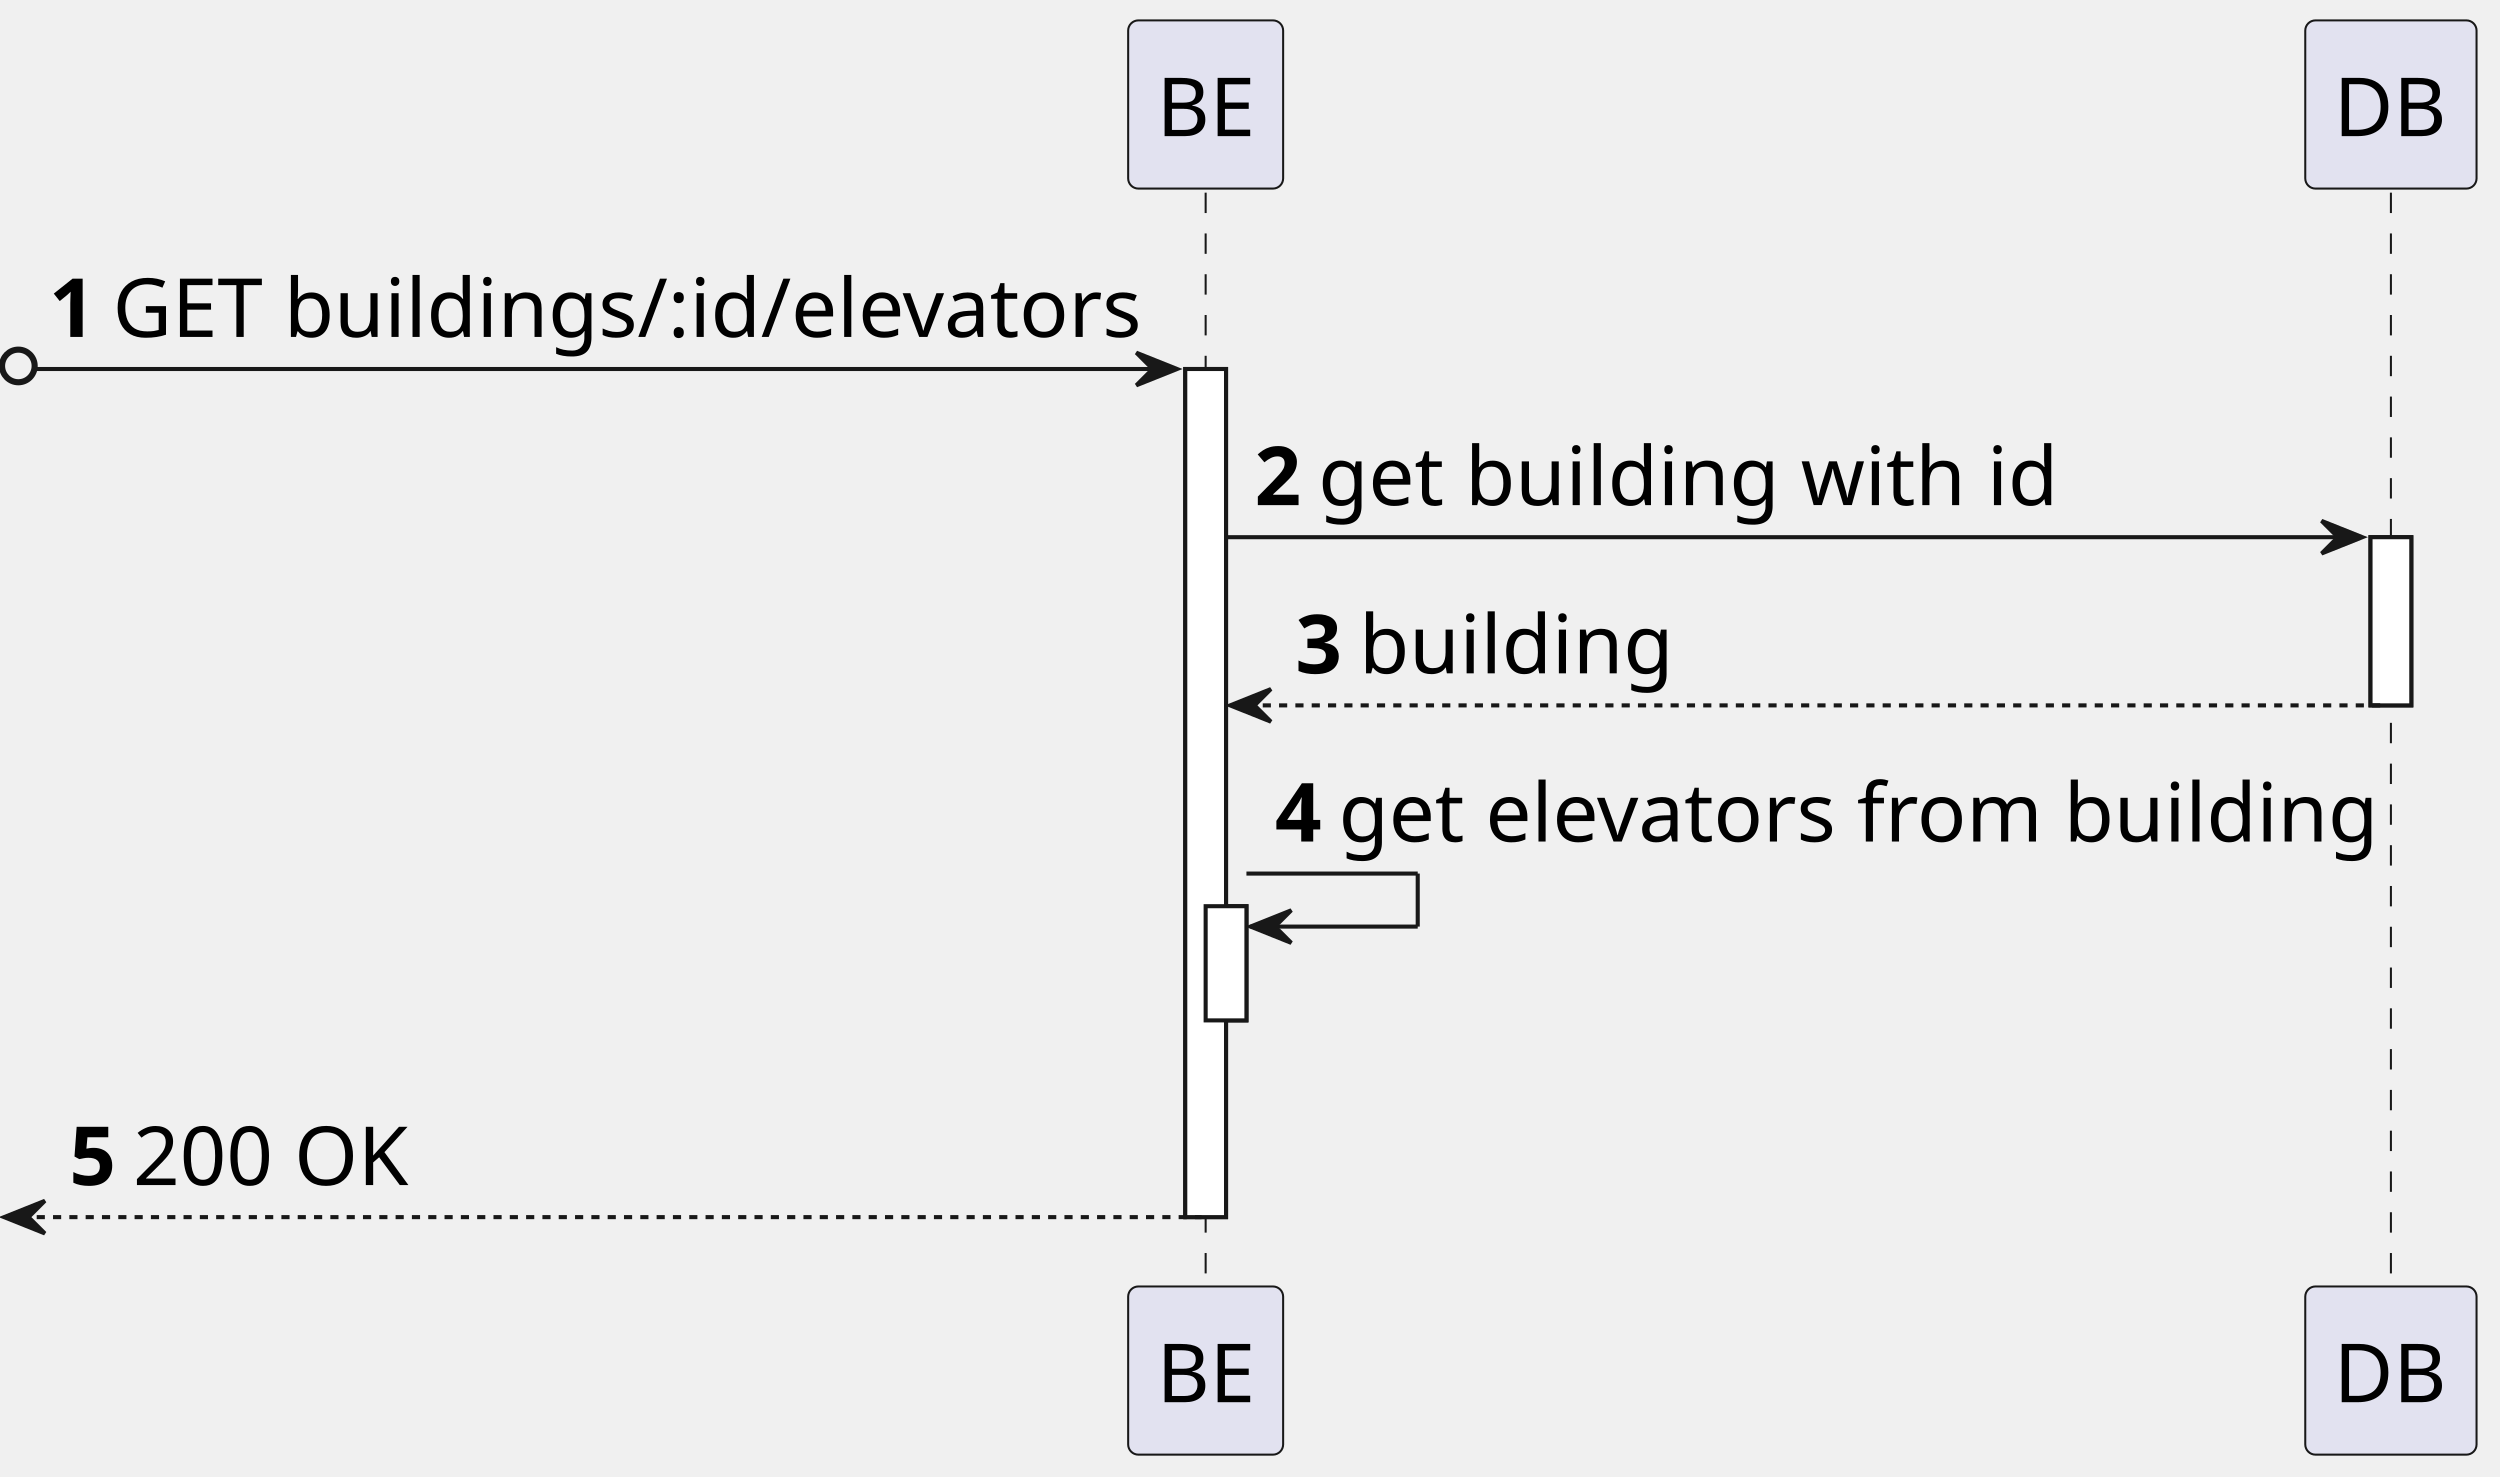
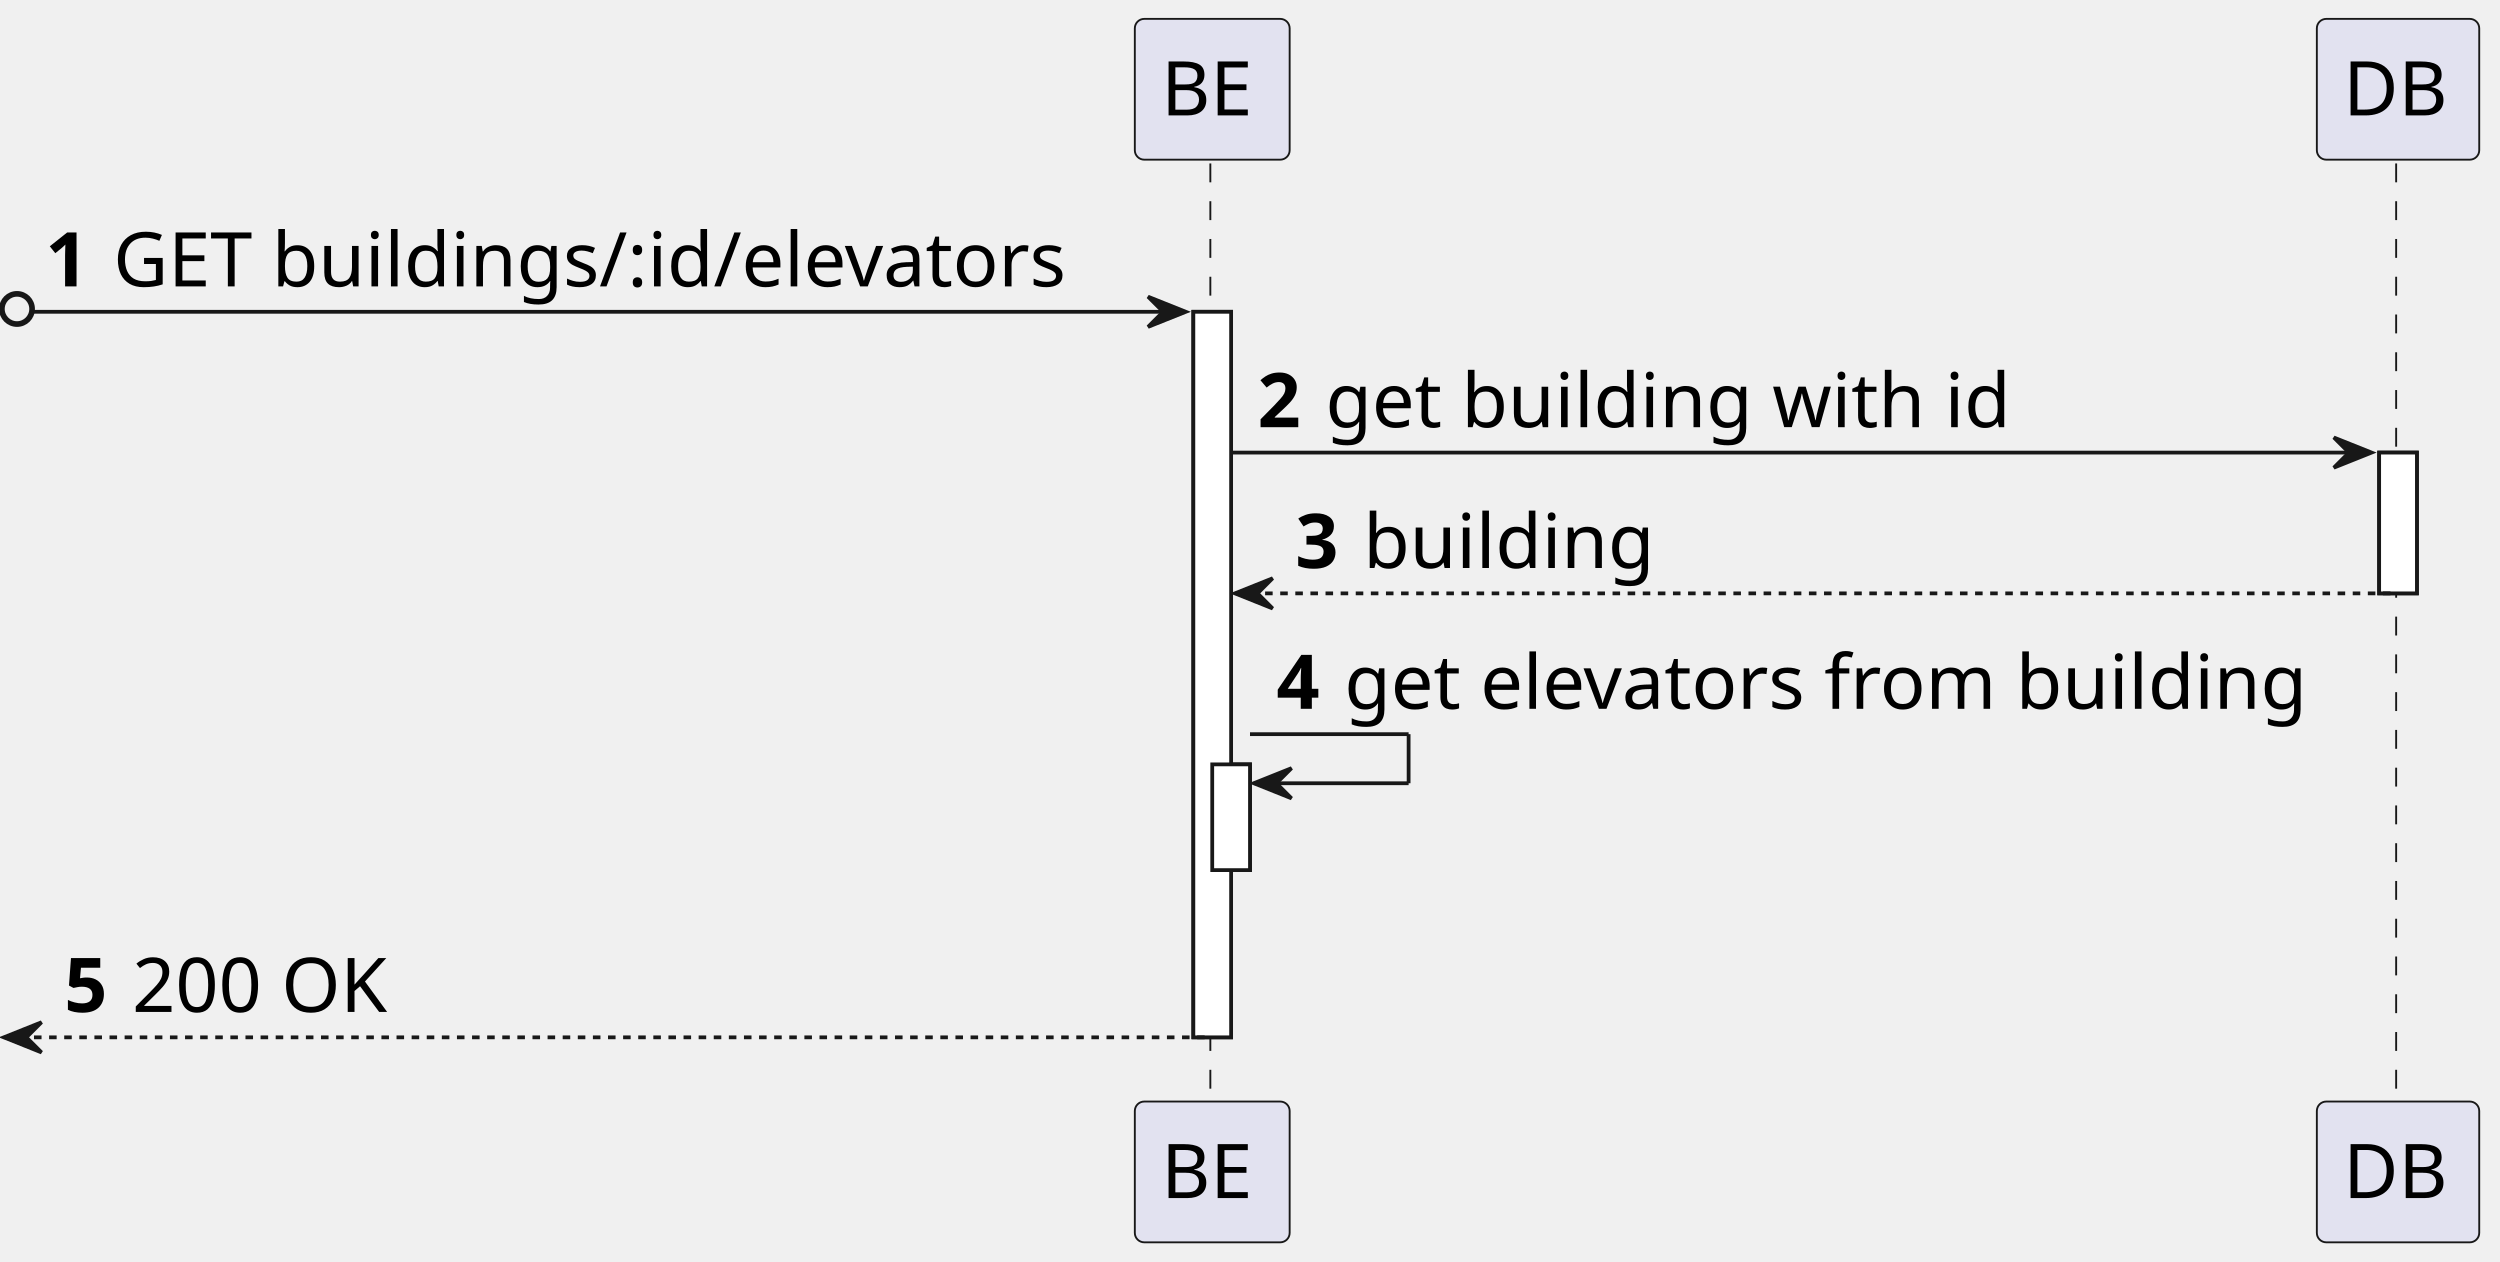
- <svg xmlns="http://www.w3.org/2000/svg" contentStyleType="text/css" height="362px" preserveAspectRatio="none" style="width:613px;height:362px;background:#FFFFFF;" version="1.1" viewBox="0 0 613 362" width="613px" zoomAndPan="magnify">
+ <svg xmlns="http://www.w3.org/2000/svg" contentStyleType="text/css" height="334px" preserveAspectRatio="none" style="width:662px;height:334px;background:#FFFFFF;" version="1.1" viewBox="0 0 662 334" width="662px" zoomAndPan="magnify">
  <defs />
  <g>
-     <rect fill="#FFFFFF" height="207.96" style="stroke:#181818;stroke-width:1.0;" width="10" x="290.625" y="90.48" />
-     <rect fill="#FFFFFF" height="28" style="stroke:#181818;stroke-width:1.0;" width="10" x="295.625" y="222.2" />
-     <rect fill="#FFFFFF" height="41.24" style="stroke:#181818;stroke-width:1.0;" width="10" x="581.25" y="131.72" />
-     <line style="stroke:#181818;stroke-width:0.5;stroke-dasharray:5.0,5.0;" x1="295.625" x2="295.625" y1="47.24" y2="316.44" />
-     <line style="stroke:#181818;stroke-width:0.5;stroke-dasharray:5.0,5.0;" x1="586.25" x2="586.25" y1="47.24" y2="316.44" />
-     <rect fill="#E2E2F0" height="41.24" rx="2.5" ry="2.5" style="stroke:#181818;stroke-width:0.5;" width="38" x="276.625" y="5" />
-     <text fill="#000000" font-family="sans-serif" font-size="20" lengthAdjust="spacing" textLength="24" x="283.625" y="33.38">BE</text>
-     <rect fill="#E2E2F0" height="41.24" rx="2.5" ry="2.5" style="stroke:#181818;stroke-width:0.5;" width="38" x="276.625" y="315.44" />
-     <text fill="#000000" font-family="sans-serif" font-size="20" lengthAdjust="spacing" textLength="24" x="283.625" y="343.82">BE</text>
-     <rect fill="#E2E2F0" height="41.24" rx="2.5" ry="2.5" style="stroke:#181818;stroke-width:0.5;" width="42" x="565.25" y="5" />
-     <text fill="#000000" font-family="sans-serif" font-size="20" lengthAdjust="spacing" textLength="28" x="572.25" y="33.38">DB</text>
-     <rect fill="#E2E2F0" height="41.24" rx="2.5" ry="2.5" style="stroke:#181818;stroke-width:0.5;" width="42" x="565.25" y="315.44" />
-     <text fill="#000000" font-family="sans-serif" font-size="20" lengthAdjust="spacing" textLength="28" x="572.25" y="343.82">DB</text>
-     <rect fill="#FFFFFF" height="207.96" style="stroke:#181818;stroke-width:1.0;" width="10" x="290.625" y="90.48" />
-     <rect fill="#FFFFFF" height="28" style="stroke:#181818;stroke-width:1.0;" width="10" x="295.625" y="222.2" />
-     <rect fill="#FFFFFF" height="41.24" style="stroke:#181818;stroke-width:1.0;" width="10" x="581.25" y="131.72" />
-     <ellipse cx="4.5" cy="89.73" fill="none" rx="4" ry="4" style="stroke:#181818;stroke-width:1.5;" />
-     <polygon fill="#181818" points="278.625,86.48,288.625,90.48,278.625,94.48,282.625,90.48" style="stroke:#181818;stroke-width:1.0;" />
-     <line style="stroke:#181818;stroke-width:1.0;" x1="9" x2="284.625" y1="90.48" y2="90.48" />
-     <text fill="#000000" font-family="sans-serif" font-size="20" font-weight="bold" lengthAdjust="spacing" textLength="11.625" x="12" y="82.62">1</text>
-     <text fill="#000000" font-family="sans-serif" font-size="20" lengthAdjust="spacing" textLength="248" x="27.625" y="82.62">GET buildings/:id/elevators</text>
-     <polygon fill="#181818" points="569.25,127.72,579.25,131.72,569.25,135.72,573.25,131.72" style="stroke:#181818;stroke-width:1.0;" />
-     <line style="stroke:#181818;stroke-width:1.0;" x1="300.625" x2="575.25" y1="131.72" y2="131.72" />
-     <text fill="#000000" font-family="sans-serif" font-size="20" font-weight="bold" lengthAdjust="spacing" textLength="11.625" x="307.625" y="123.86">2</text>
-     <text fill="#000000" font-family="sans-serif" font-size="20" lengthAdjust="spacing" textLength="177" x="323.25" y="123.86">get building with id</text>
-     <polygon fill="#181818" points="311.625,168.96,301.625,172.96,311.625,176.96,307.625,172.96" style="stroke:#181818;stroke-width:1.0;" />
-     <line style="stroke:#181818;stroke-width:1.0;stroke-dasharray:2.0,2.0;" x1="305.625" x2="585.25" y1="172.96" y2="172.96" />
-     <text fill="#000000" font-family="sans-serif" font-size="20" font-weight="bold" lengthAdjust="spacing" textLength="11.625" x="317.625" y="165.1">3</text>
-     <text fill="#000000" font-family="sans-serif" font-size="20" lengthAdjust="spacing" textLength="75" x="333.25" y="165.1">building</text>
-     <line style="stroke:#181818;stroke-width:1.0;" x1="305.625" x2="347.625" y1="214.2" y2="214.2" />
-     <line style="stroke:#181818;stroke-width:1.0;" x1="347.625" x2="347.625" y1="214.2" y2="227.2" />
-     <line style="stroke:#181818;stroke-width:1.0;" x1="306.625" x2="347.625" y1="227.2" y2="227.2" />
-     <polygon fill="#181818" points="316.625,223.2,306.625,227.2,316.625,231.2,312.625,227.2" style="stroke:#181818;stroke-width:1.0;" />
-     <text fill="#000000" font-family="sans-serif" font-size="20" font-weight="bold" lengthAdjust="spacing" textLength="11.625" x="312.625" y="206.34">4</text>
-     <text fill="#000000" font-family="sans-serif" font-size="20" lengthAdjust="spacing" textLength="251" x="328.25" y="206.34">get elevators from building</text>
-     <polygon fill="#181818" points="11,294.44,1,298.44,11,302.44,7,298.44" style="stroke:#181818;stroke-width:1.0;" />
-     <line style="stroke:#181818;stroke-width:1.0;stroke-dasharray:2.0,2.0;" x1="5" x2="294.625" y1="298.44" y2="298.44" />
-     <text fill="#000000" font-family="sans-serif" font-size="20" font-weight="bold" lengthAdjust="spacing" textLength="11.625" x="17" y="290.58">5</text>
-     <text fill="#000000" font-family="sans-serif" font-size="20" lengthAdjust="spacing" textLength="66" x="32.625" y="290.58">200 OK</text>
+     <rect fill="#FFFFFF" height="192.125" style="stroke:#181818;stroke-width:1.0;" width="10" x="316" y="82.562" />
+     <rect fill="#FFFFFF" height="28" style="stroke:#181818;stroke-width:1.0;" width="10" x="321" y="202.406" />
+     <rect fill="#FFFFFF" height="37.281" style="stroke:#181818;stroke-width:1.0;" width="10" x="630" y="119.844" />
+     <line style="stroke:#181818;stroke-width:0.5;stroke-dasharray:5.0,5.0;" x1="320.5" x2="320.5" y1="43.281" y2="292.688" />
+     <line style="stroke:#181818;stroke-width:0.5;stroke-dasharray:5.0,5.0;" x1="634.5" x2="634.5" y1="43.281" y2="292.688" />
+     <rect fill="#E2E2F0" height="37.281" rx="2.5" ry="2.5" style="stroke:#181818;stroke-width:0.5;" width="41" x="300.5" y="5" />
+     <text fill="#000000" font-family="sans-serif" font-size="20" lengthAdjust="spacing" textLength="27" x="307.5" y="30.564">BE</text>
+     <rect fill="#E2E2F0" height="37.281" rx="2.5" ry="2.5" style="stroke:#181818;stroke-width:0.5;" width="41" x="300.5" y="291.688" />
+     <text fill="#000000" font-family="sans-serif" font-size="20" lengthAdjust="spacing" textLength="27" x="307.5" y="317.252">BE</text>
+     <rect fill="#E2E2F0" height="37.281" rx="2.5" ry="2.5" style="stroke:#181818;stroke-width:0.5;" width="43" x="613.5" y="5" />
+     <text fill="#000000" font-family="sans-serif" font-size="20" lengthAdjust="spacing" textLength="29" x="620.5" y="30.564">DB</text>
+     <rect fill="#E2E2F0" height="37.281" rx="2.5" ry="2.5" style="stroke:#181818;stroke-width:0.5;" width="43" x="613.5" y="291.688" />
+     <text fill="#000000" font-family="sans-serif" font-size="20" lengthAdjust="spacing" textLength="29" x="620.5" y="317.252">DB</text>
+     <rect fill="#FFFFFF" height="192.125" style="stroke:#181818;stroke-width:1.0;" width="10" x="316" y="82.562" />
+     <rect fill="#FFFFFF" height="28" style="stroke:#181818;stroke-width:1.0;" width="10" x="321" y="202.406" />
+     <rect fill="#FFFFFF" height="37.281" style="stroke:#181818;stroke-width:1.0;" width="10" x="630" y="119.844" />
+     <ellipse cx="4.5" cy="81.812" fill="none" rx="4" ry="4" style="stroke:#181818;stroke-width:1.5;" />
+     <polygon fill="#181818" points="304,78.562,314,82.562,304,86.562,308,82.562" style="stroke:#181818;stroke-width:1.0;" />
+     <line style="stroke:#181818;stroke-width:1.0;" x1="9" x2="310" y1="82.562" y2="82.562" />
+     <text fill="#000000" font-family="sans-serif" font-size="20" font-weight="bold" lengthAdjust="spacing" textLength="14" x="12" y="75.846">1</text>
+     <text fill="#000000" font-family="sans-serif" font-size="20" lengthAdjust="spacing" textLength="271" x="30" y="75.846">GET buildings/:id/elevators</text>
+     <polygon fill="#181818" points="618,115.844,628,119.844,618,123.844,622,119.844" style="stroke:#181818;stroke-width:1.0;" />
+     <line style="stroke:#181818;stroke-width:1.0;" x1="326" x2="624" y1="119.844" y2="119.844" />
+     <text fill="#000000" font-family="sans-serif" font-size="20" font-weight="bold" lengthAdjust="spacing" textLength="14" x="333" y="113.127">2</text>
+     <text fill="#000000" font-family="sans-serif" font-size="20" lengthAdjust="spacing" textLength="197" x="351" y="113.127">get building with id</text>
+     <polygon fill="#181818" points="337,153.125,327,157.125,337,161.125,333,157.125" style="stroke:#181818;stroke-width:1.0;" />
+     <line style="stroke:#181818;stroke-width:1.0;stroke-dasharray:2.0,2.0;" x1="331" x2="634" y1="157.125" y2="157.125" />
+     <text fill="#000000" font-family="sans-serif" font-size="20" font-weight="bold" lengthAdjust="spacing" textLength="14" x="343" y="150.408">3</text>
+     <text fill="#000000" font-family="sans-serif" font-size="20" lengthAdjust="spacing" textLength="83" x="361" y="150.408">building</text>
+     <line style="stroke:#181818;stroke-width:1.0;" x1="331" x2="373" y1="194.406" y2="194.406" />
+     <line style="stroke:#181818;stroke-width:1.0;" x1="373" x2="373" y1="194.406" y2="207.406" />
+     <line style="stroke:#181818;stroke-width:1.0;" x1="332" x2="373" y1="207.406" y2="207.406" />
+     <polygon fill="#181818" points="342,203.406,332,207.406,342,211.406,338,207.406" style="stroke:#181818;stroke-width:1.0;" />
+     <text fill="#000000" font-family="sans-serif" font-size="20" font-weight="bold" lengthAdjust="spacing" textLength="14" x="338" y="187.69">4</text>
+     <text fill="#000000" font-family="sans-serif" font-size="20" lengthAdjust="spacing" textLength="272" x="356" y="187.69">get elevators from building</text>
+     <polygon fill="#181818" points="11,270.688,1,274.688,11,278.688,7,274.688" style="stroke:#181818;stroke-width:1.0;" />
+     <line style="stroke:#181818;stroke-width:1.0;stroke-dasharray:2.0,2.0;" x1="5" x2="320" y1="274.688" y2="274.688" />
+     <text fill="#000000" font-family="sans-serif" font-size="20" font-weight="bold" lengthAdjust="spacing" textLength="14" x="17" y="267.971">5</text>
+     <text fill="#000000" font-family="sans-serif" font-size="20" lengthAdjust="spacing" textLength="74" x="35" y="267.971">200 OK</text>
  </g>
</svg>
